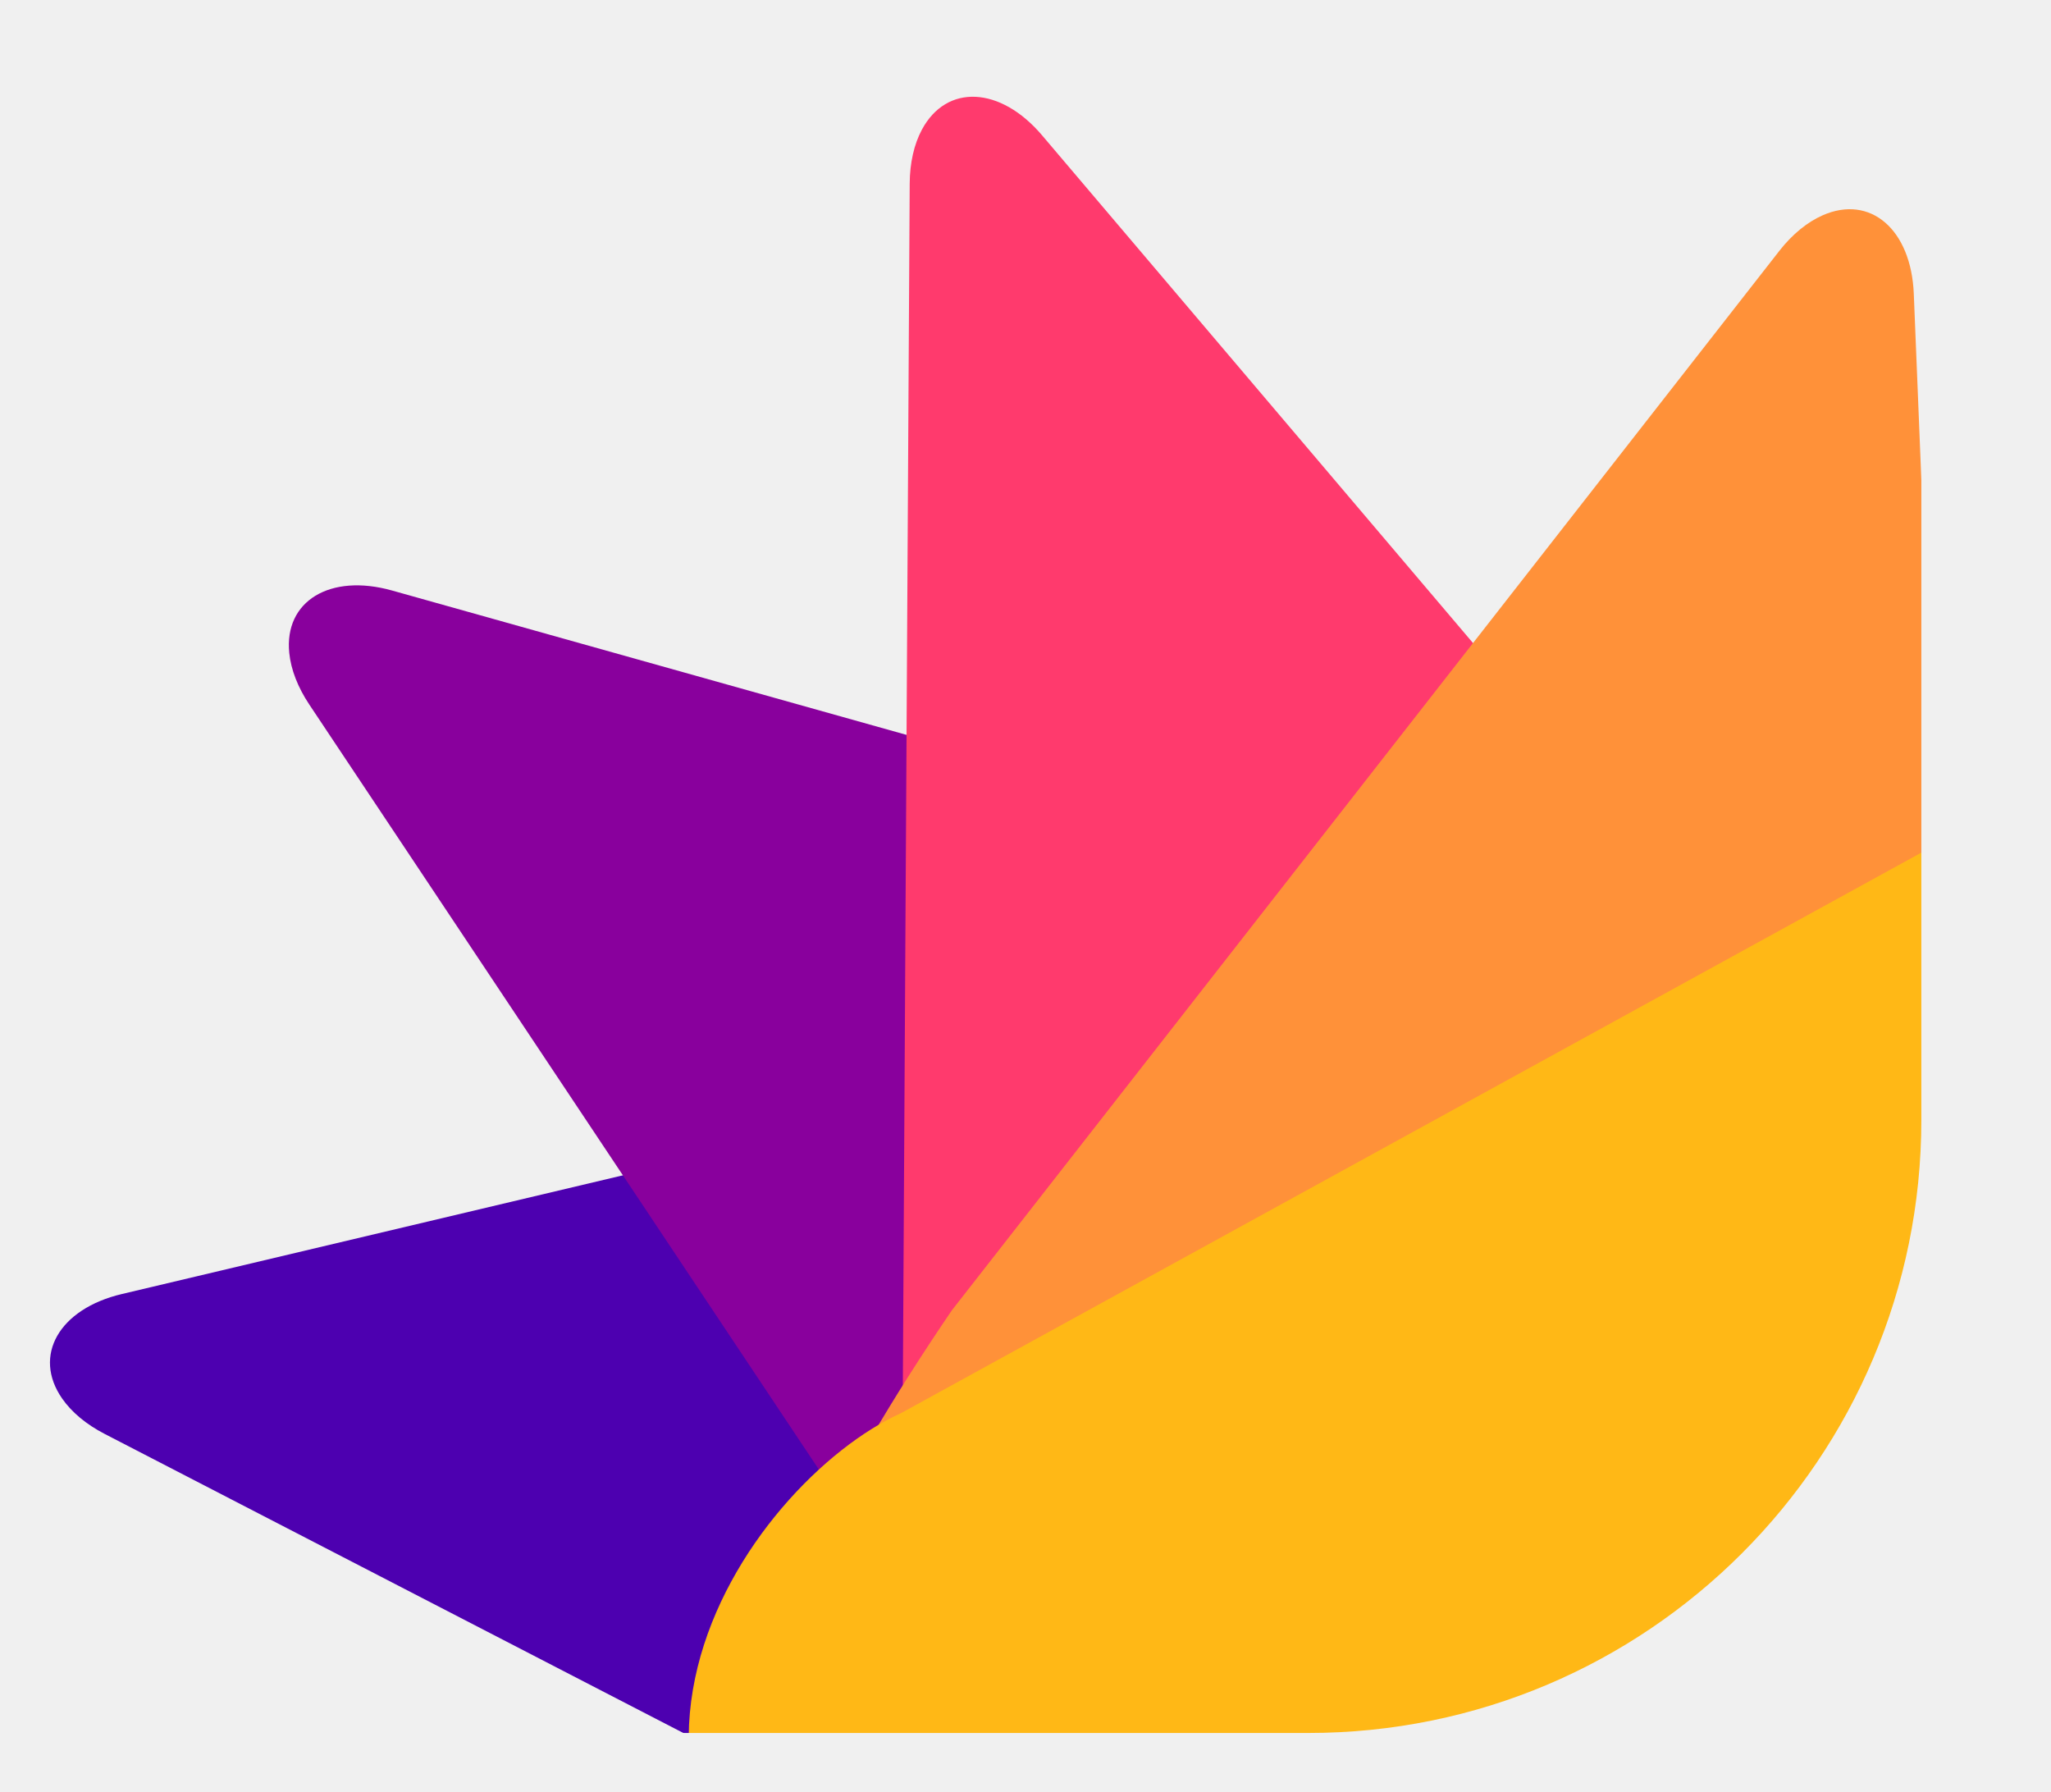
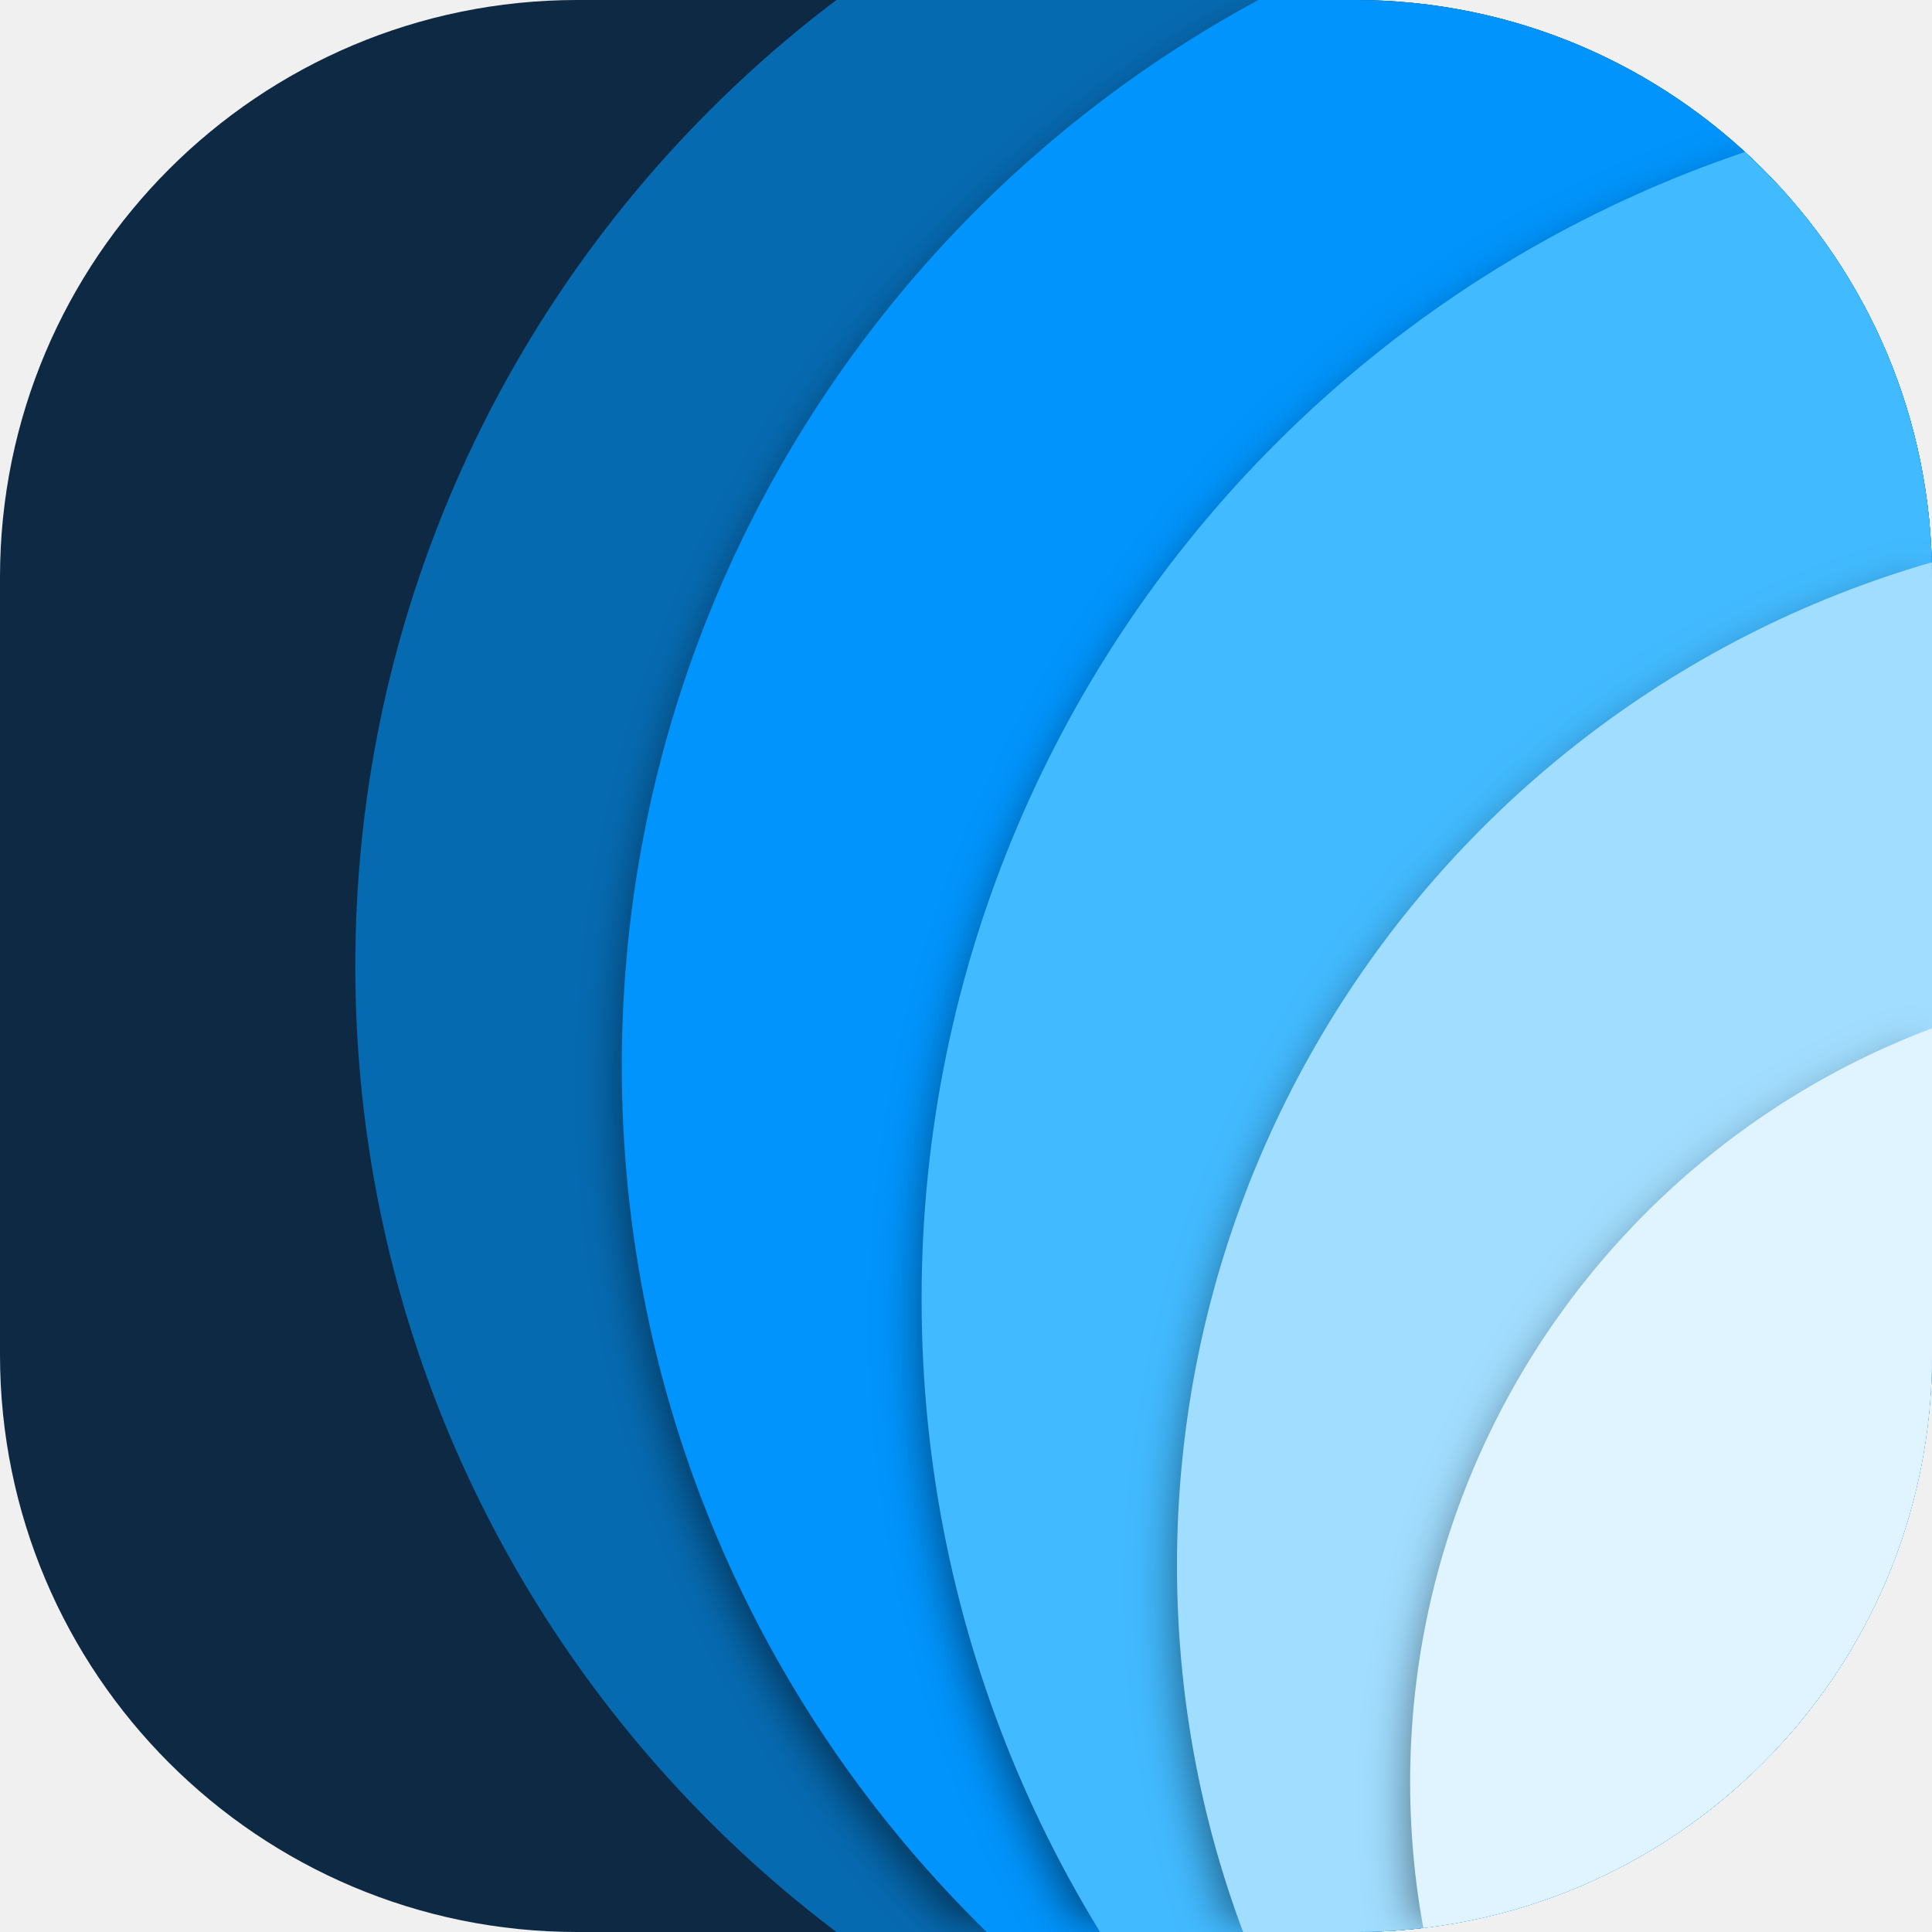
- <svg xmlns="http://www.w3.org/2000/svg" xmlns:xlink="http://www.w3.org/1999/xlink" width="174px" height="152px" viewBox="0 0 174 152" version="1.1">
+ <svg xmlns="http://www.w3.org/2000/svg" xmlns:xlink="http://www.w3.org/1999/xlink" width="174px" height="174px" viewBox="0 0 174 174" version="1.1">
  <defs>
-     <rect id="path-1" x="-11" y="-27" width="174" height="174" rx="52" />
+     <rect id="path-1" x="0" y="0" width="174" height="174" rx="52" />
+     <circle id="path-3" cx="165" cy="96" r="109" />
+     <filter x="-3.2%" y="-2.3%" width="106.4%" height="106.4%" filterUnits="objectBoundingBox" id="filter-4">
+       <feOffset dx="0" dy="2" in="SourceAlpha" result="shadowOffsetOuter1" />
+       <feGaussianBlur stdDeviation="2" in="shadowOffsetOuter1" result="shadowBlurOuter1" />
+       <feColorMatrix values="0 0 0 0 0   0 0 0 0 0   0 0 0 0 0  0 0 0 0.5 0" type="matrix" in="shadowBlurOuter1" />
+     </filter>
+     <circle id="path-5" cx="192" cy="117" r="109" />
+     <filter x="-3.2%" y="-2.3%" width="106.4%" height="106.4%" filterUnits="objectBoundingBox" id="filter-6">
+       <feOffset dx="0" dy="2" in="SourceAlpha" result="shadowOffsetOuter1" />
+       <feGaussianBlur stdDeviation="2" in="shadowOffsetOuter1" result="shadowBlurOuter1" />
+       <feColorMatrix values="0 0 0 0 0   0 0 0 0 0   0 0 0 0 0  0 0 0 0.5 0" type="matrix" in="shadowBlurOuter1" />
+     </filter>
+     <circle id="path-7" cx="200" cy="141" r="94" />
+     <filter x="-3.7%" y="-2.7%" width="107.4%" height="107.4%" filterUnits="objectBoundingBox" id="filter-8">
+       <feOffset dx="0" dy="2" in="SourceAlpha" result="shadowOffsetOuter1" />
+       <feGaussianBlur stdDeviation="2" in="shadowOffsetOuter1" result="shadowBlurOuter1" />
+       <feColorMatrix values="0 0 0 0 0   0 0 0 0 0   0 0 0 0 0  0 0 0 0.5 0" type="matrix" in="shadowBlurOuter1" />
+     </filter>
+     <circle id="path-9" cx="199.5" cy="160.5" r="72.5" />
+     <filter x="-4.8%" y="-3.4%" width="109.7%" height="109.7%" filterUnits="objectBoundingBox" id="filter-10">
+       <feOffset dx="0" dy="2" in="SourceAlpha" result="shadowOffsetOuter1" />
+       <feGaussianBlur stdDeviation="2" in="shadowOffsetOuter1" result="shadowBlurOuter1" />
+       <feColorMatrix values="0 0 0 0 0   0 0 0 0 0   0 0 0 0 0  0 0 0 0.5 0" type="matrix" in="shadowBlurOuter1" />
+     </filter>
  </defs>
  <g id="Page-1" stroke="none" stroke-width="1" fill="none" fill-rule="evenodd">
-     <g id="Artboard-2">
-       <mask id="mask-2" fill="white">
-         <use xlink:href="#path-1" />
-       </mask>
-       <g id="Rectangle-10" />
-       <g id="Group-2" mask="url(#mask-2)">
-         <g transform="translate(104.5, 112.5) rotate(-14) translate(-104.5, -112.5) translate(-11, 1)">
-           <path d="M83.582,171.613 L123.242,64.557 C125.141,59.43 124.005,52.883 120.705,49.933 C118.64,48.088 116.108,48.029 114.008,49.777 L83.852,74.894 C79.951,78.143 75.263,78.143 71.363,74.894 L41.205,49.777 C37.849,46.982 33.67,48.942 31.871,54.154 C30.745,57.416 30.783,61.349 31.971,64.556 L71.631,171.613 C73.53,176.74 77.745,178.504 81.045,175.554 C82.1,174.611 82.975,173.252 83.582,171.613 Z" id="Triangle-Copy-9" fill="#4D00B0" transform="translate(77.6071, 112.7433) scale(-1, -1) rotate(-69) translate(-77.6071, -112.7433) " />
-           <path d="M100.714,141.519 L140.374,34.462 C142.273,29.336 141.137,22.789 137.837,19.839 C135.772,17.993 133.24,17.934 131.14,19.683 L100.984,44.8 C97.083,48.049 92.395,48.049 88.495,44.8 L58.337,19.683 C54.981,16.888 50.802,18.847 49.003,24.06 C47.877,27.321 47.915,31.254 49.103,34.462 L88.763,141.519 C90.662,146.645 94.877,148.41 98.177,145.46 C99.232,144.517 100.108,143.157 100.714,141.519 Z" id="Triangle-Copy-8" fill="#89009D" transform="translate(94.73919, 82.64903) scale(-1, -1) rotate(-40) translate(-94.73919, -82.64903) " />
-           <path d="M130.464,212.219 L170.124,105.162 C188.299,58.112 154.926,2.814 152.826,4.562 L122.67,29.679 C118.769,32.928 114.081,32.928 110.181,29.679 L88.087,90.382 C84.731,87.587 80.552,89.547 78.753,94.76 C77.627,98.021 77.665,101.954 78.853,105.161 L118.513,212.219 C120.412,217.345 124.627,219.109 127.927,216.16 C128.982,215.217 129.857,213.857 130.464,212.219 Z" id="Triangle-Copy-7" fill="#FF3A6D" transform="translate(126.728, 111.0552) scale(-1, -1) rotate(-6) translate(-126.728, -111.0552) " />
-           <path d="M147.471,184.837 L186.491,77.603 C207.431,5.622 162.329,30.933 160.445,25.134 C158.743,19.896 146.189,17.866 122.782,19.042 C118.882,22.291 111.262,44.013 107.362,40.765 L105.093,63.001 C101.737,60.206 97.558,62.165 95.759,67.378 C94.633,70.639 94.671,74.572 95.859,77.78 L135.519,184.837 C137.418,189.963 141.633,191.728 144.933,188.778 C145.988,187.835 146.864,186.476 147.471,184.837 Z" id="Triangle-Copy-6" fill="#FF9139" transform="translate(143.4827, 104.4626) scale(-1, -1) rotate(32) translate(-143.4827, -104.4626) " />
-           <path d="M147.305,199.449 L184.673,92.27 C190.396,79.272 186.655,45.005 148.943,52.587 C126.562,57.086 96.528,79.282 95.594,81.99 C94.468,85.251 94.506,89.184 95.694,92.392 L135.354,199.449 C137.253,204.575 141.468,206.34 144.768,203.39 C145.823,202.447 146.698,201.087 147.305,199.449 Z" id="Triangle-Copy-5" fill="#FFB816" transform="translate(140.7986, 128.1615) scale(-1, -1) rotate(56) translate(-140.7986, -128.1615) " />
+     <g id="Artboard-2-Copy-4" transform="translate(-65, -81)">
+       <g id="Group-2" transform="translate(65, 81)">
+         <g id="Group">
+           <mask id="mask-2" fill="white">
+             <use xlink:href="#path-1" />
+           </mask>
+           <use id="Rectangle-10" fill="#0D2944" xlink:href="#path-1" />
+           <circle id="Oval-5-Copy-4" fill="#066AB1" mask="url(#mask-2)" cx="141" cy="87" r="109" />
+           <g id="Oval-5-Copy-3" mask="url(#mask-2)">
+             <use fill="black" fill-opacity="1" filter="url(#filter-4)" xlink:href="#path-3" />
+             <use fill="#0094FC" fill-rule="evenodd" xlink:href="#path-3" />
+           </g>
+           <g id="Oval-5-Copy-2" mask="url(#mask-2)">
+             <use fill="black" fill-opacity="1" filter="url(#filter-6)" xlink:href="#path-5" />
+             <use fill="#42BAFF" fill-rule="evenodd" xlink:href="#path-5" />
+           </g>
+           <g id="Oval-5-Copy" mask="url(#mask-2)">
+             <use fill="black" fill-opacity="1" filter="url(#filter-8)" xlink:href="#path-7" />
+             <use fill="#A1DDFF" fill-rule="evenodd" xlink:href="#path-7" />
+           </g>
+           <g id="Oval-5" mask="url(#mask-2)">
+             <use fill="black" fill-opacity="1" filter="url(#filter-10)" xlink:href="#path-9" />
+             <use fill="#DFF4FF" fill-rule="evenodd" xlink:href="#path-9" />
+           </g>
        </g>
      </g>
    </g>
  </g>
</svg>
